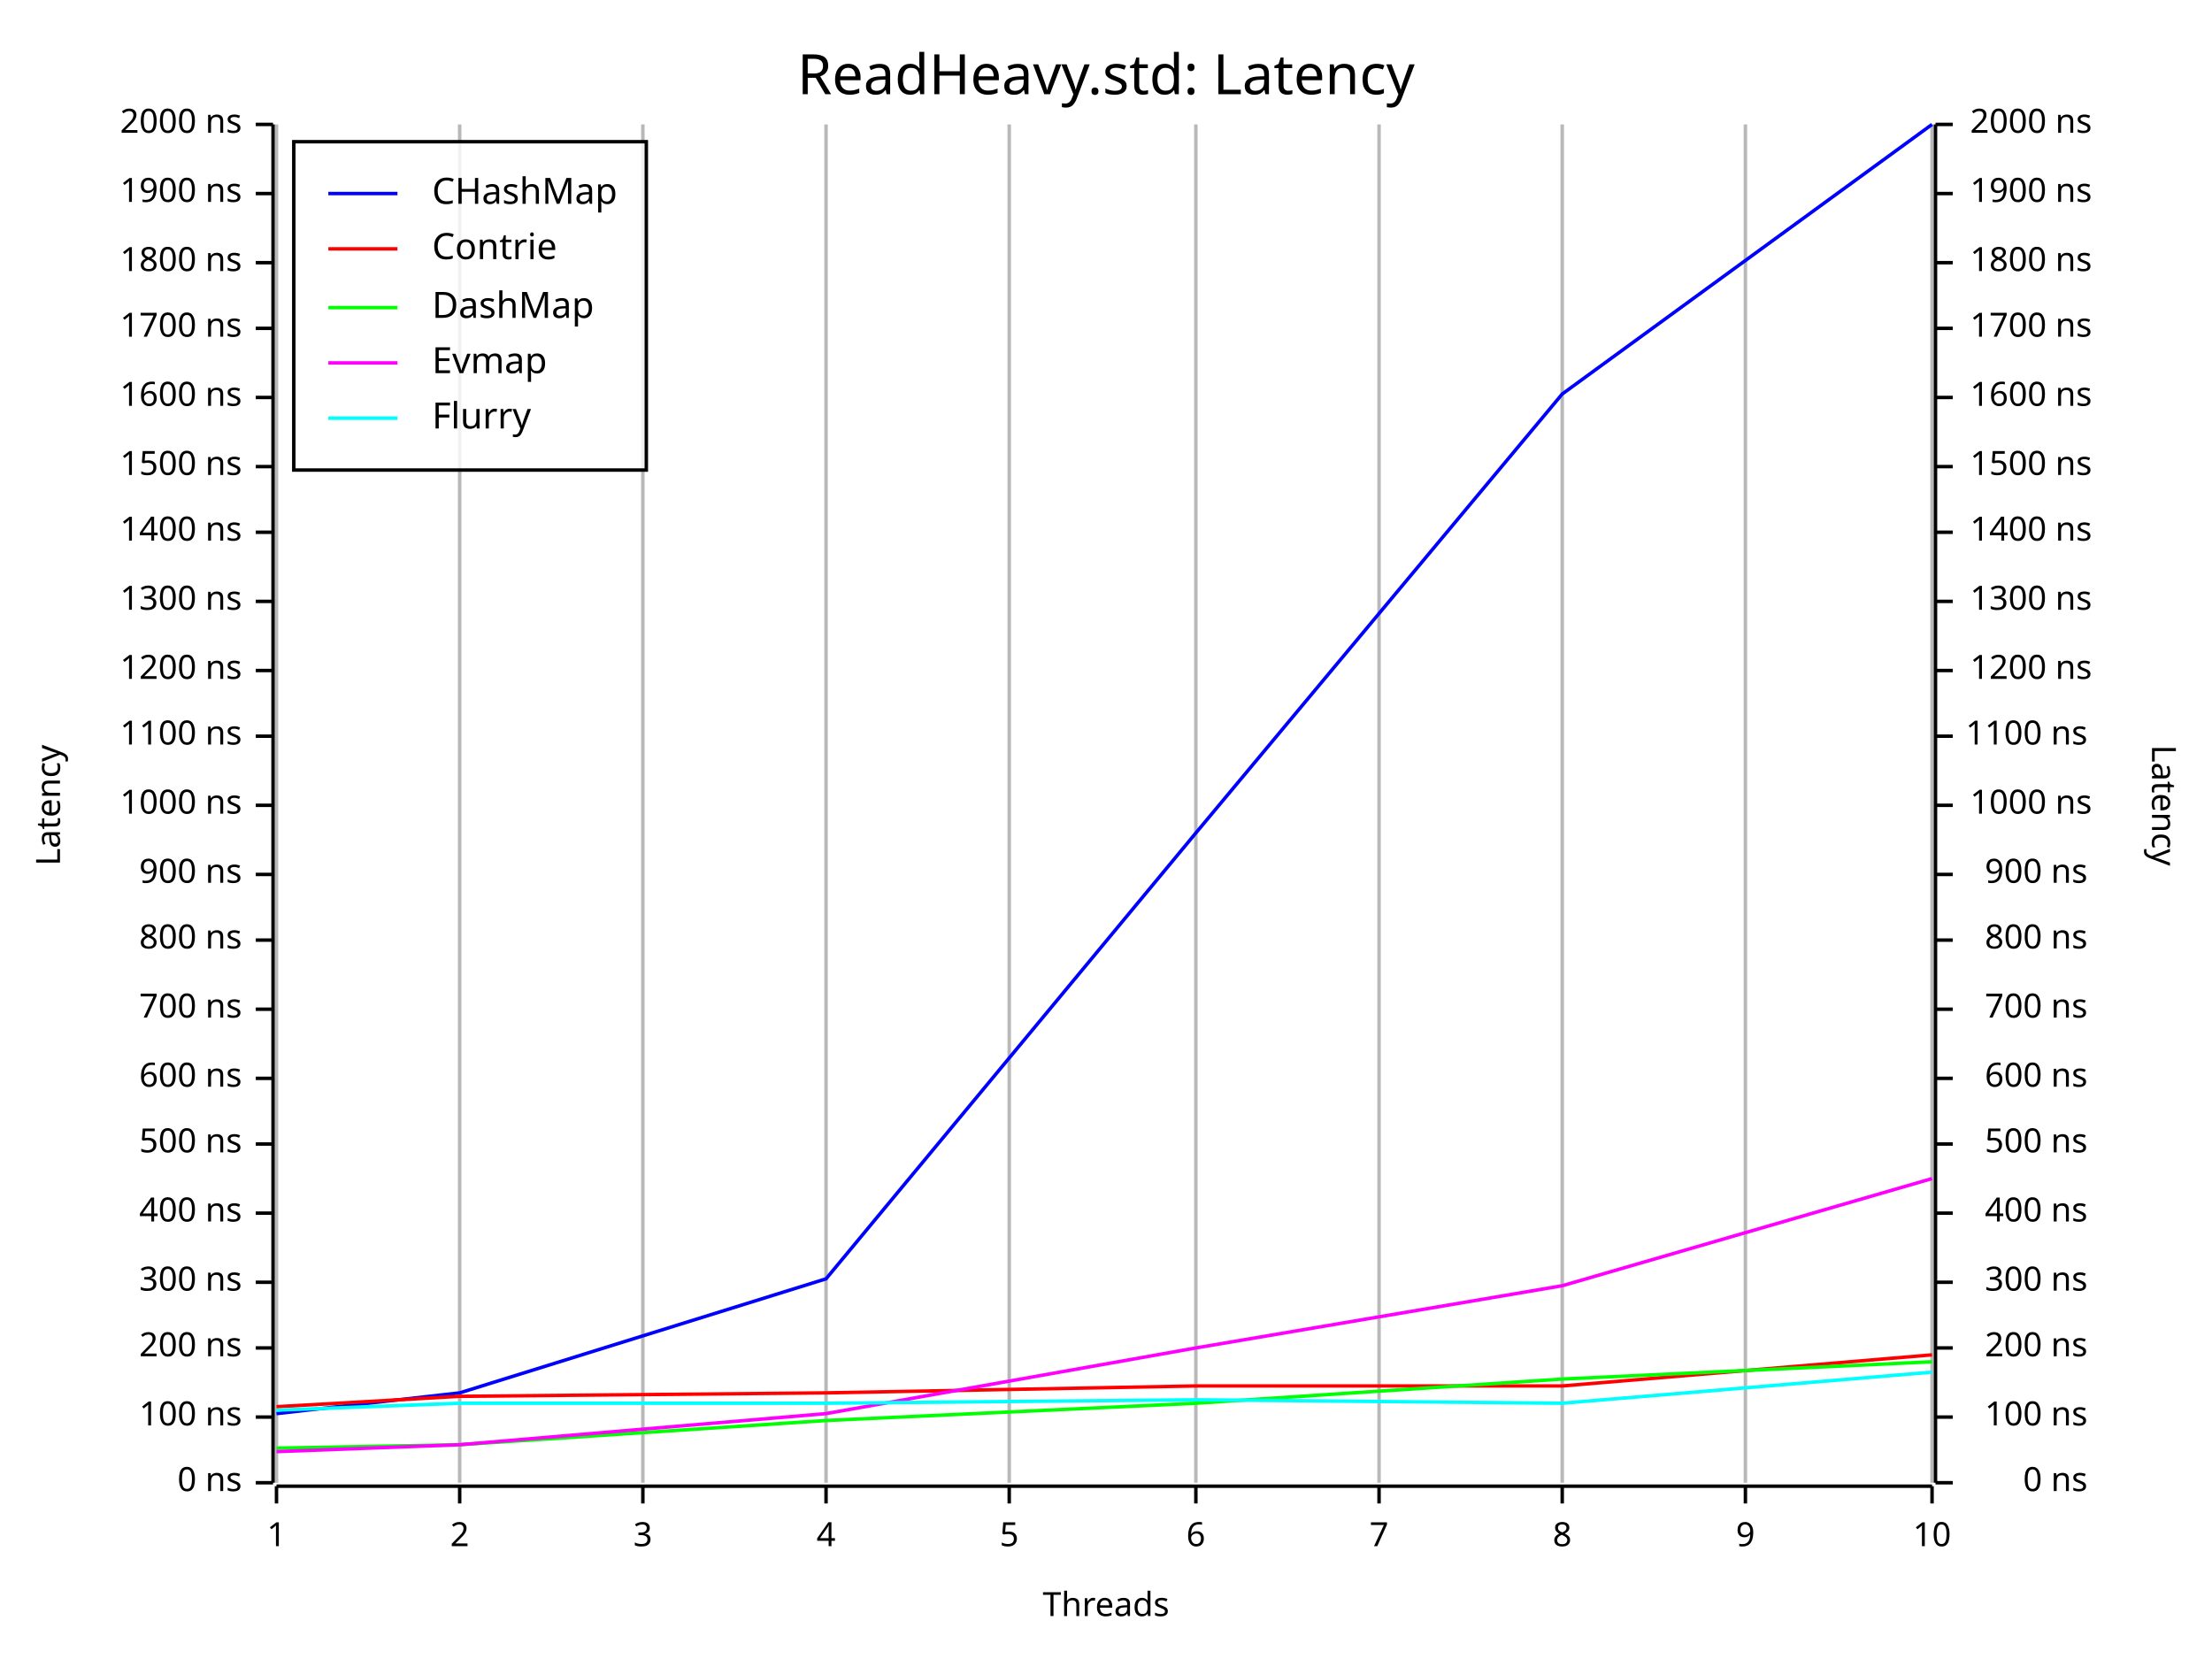
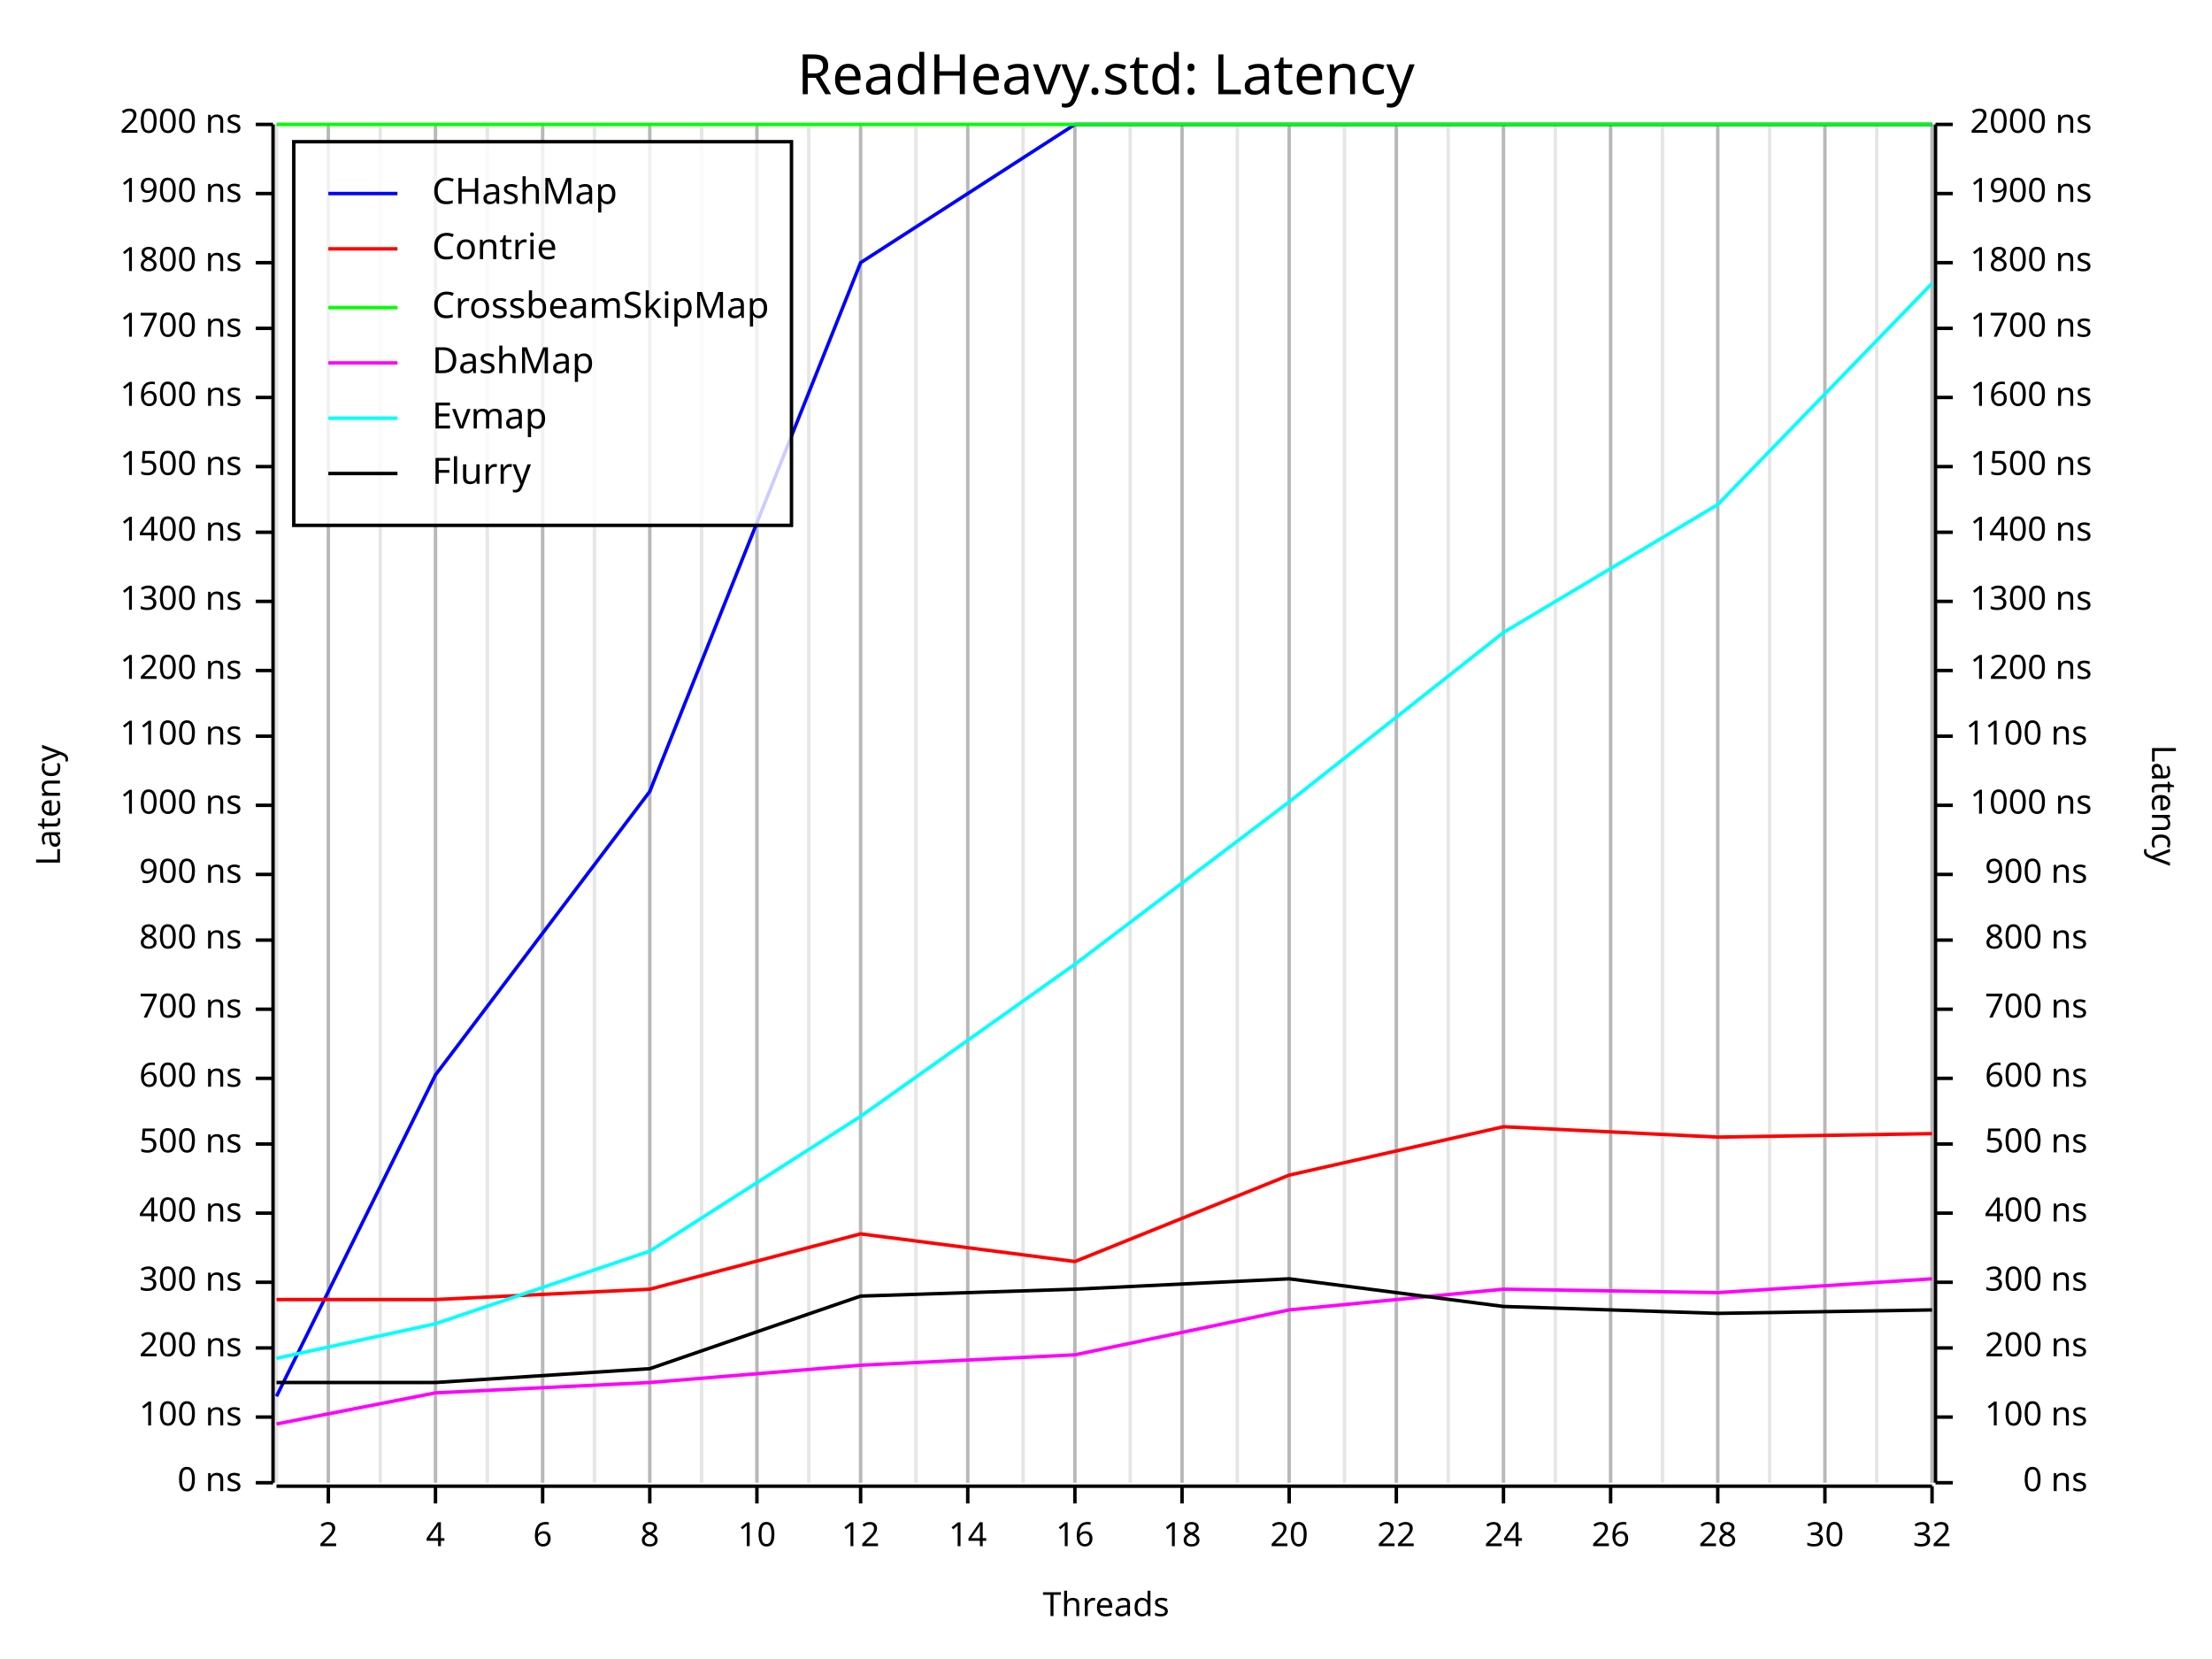
<svg xmlns="http://www.w3.org/2000/svg" width="640" height="480" viewBox="0 0 640 480">
  <rect x="0" y="0" width="640" height="480" opacity="1" fill="#FFFFFF" stroke="none" />
  <text x="320" y="15" dy="0.76em" text-anchor="middle" font-family="Fira Code" font-size="16.129" opacity="1" fill="#000000">
ReadHeavy.std: Latency
</text>
  <line opacity="0.1" stroke="#000000" stroke-width="1" x1="80" y1="429" x2="80" y2="36" />
-   <line opacity="0.1" stroke="#000000" stroke-width="1" x1="133" y1="429" x2="133" y2="36" />
-   <line opacity="0.1" stroke="#000000" stroke-width="1" x1="186" y1="429" x2="186" y2="36" />
-   <line opacity="0.1" stroke="#000000" stroke-width="1" x1="239" y1="429" x2="239" y2="36" />
-   <line opacity="0.1" stroke="#000000" stroke-width="1" x1="292" y1="429" x2="292" y2="36" />
-   <line opacity="0.1" stroke="#000000" stroke-width="1" x1="346" y1="429" x2="346" y2="36" />
-   <line opacity="0.1" stroke="#000000" stroke-width="1" x1="399" y1="429" x2="399" y2="36" />
-   <line opacity="0.1" stroke="#000000" stroke-width="1" x1="452" y1="429" x2="452" y2="36" />
-   <line opacity="0.1" stroke="#000000" stroke-width="1" x1="505" y1="429" x2="505" y2="36" />
+   <line opacity="0.1" stroke="#000000" stroke-width="1" x1="95" y1="429" x2="95" y2="36" />
+   <line opacity="0.1" stroke="#000000" stroke-width="1" x1="110" y1="429" x2="110" y2="36" />
+   <line opacity="0.1" stroke="#000000" stroke-width="1" x1="126" y1="429" x2="126" y2="36" />
+   <line opacity="0.1" stroke="#000000" stroke-width="1" x1="141" y1="429" x2="141" y2="36" />
+   <line opacity="0.1" stroke="#000000" stroke-width="1" x1="157" y1="429" x2="157" y2="36" />
+   <line opacity="0.1" stroke="#000000" stroke-width="1" x1="172" y1="429" x2="172" y2="36" />
+   <line opacity="0.1" stroke="#000000" stroke-width="1" x1="188" y1="429" x2="188" y2="36" />
+   <line opacity="0.1" stroke="#000000" stroke-width="1" x1="203" y1="429" x2="203" y2="36" />
+   <line opacity="0.1" stroke="#000000" stroke-width="1" x1="219" y1="429" x2="219" y2="36" />
+   <line opacity="0.1" stroke="#000000" stroke-width="1" x1="234" y1="429" x2="234" y2="36" />
+   <line opacity="0.1" stroke="#000000" stroke-width="1" x1="249" y1="429" x2="249" y2="36" />
+   <line opacity="0.1" stroke="#000000" stroke-width="1" x1="265" y1="429" x2="265" y2="36" />
+   <line opacity="0.1" stroke="#000000" stroke-width="1" x1="280" y1="429" x2="280" y2="36" />
+   <line opacity="0.1" stroke="#000000" stroke-width="1" x1="296" y1="429" x2="296" y2="36" />
+   <line opacity="0.1" stroke="#000000" stroke-width="1" x1="311" y1="429" x2="311" y2="36" />
+   <line opacity="0.1" stroke="#000000" stroke-width="1" x1="327" y1="429" x2="327" y2="36" />
+   <line opacity="0.1" stroke="#000000" stroke-width="1" x1="342" y1="429" x2="342" y2="36" />
+   <line opacity="0.1" stroke="#000000" stroke-width="1" x1="358" y1="429" x2="358" y2="36" />
+   <line opacity="0.1" stroke="#000000" stroke-width="1" x1="373" y1="429" x2="373" y2="36" />
+   <line opacity="0.1" stroke="#000000" stroke-width="1" x1="389" y1="429" x2="389" y2="36" />
+   <line opacity="0.1" stroke="#000000" stroke-width="1" x1="404" y1="429" x2="404" y2="36" />
+   <line opacity="0.1" stroke="#000000" stroke-width="1" x1="419" y1="429" x2="419" y2="36" />
+   <line opacity="0.1" stroke="#000000" stroke-width="1" x1="435" y1="429" x2="435" y2="36" />
+   <line opacity="0.1" stroke="#000000" stroke-width="1" x1="450" y1="429" x2="450" y2="36" />
+   <line opacity="0.1" stroke="#000000" stroke-width="1" x1="466" y1="429" x2="466" y2="36" />
+   <line opacity="0.1" stroke="#000000" stroke-width="1" x1="481" y1="429" x2="481" y2="36" />
+   <line opacity="0.1" stroke="#000000" stroke-width="1" x1="497" y1="429" x2="497" y2="36" />
+   <line opacity="0.1" stroke="#000000" stroke-width="1" x1="512" y1="429" x2="512" y2="36" />
+   <line opacity="0.1" stroke="#000000" stroke-width="1" x1="528" y1="429" x2="528" y2="36" />
+   <line opacity="0.1" stroke="#000000" stroke-width="1" x1="543" y1="429" x2="543" y2="36" />
  <line opacity="0.1" stroke="#000000" stroke-width="1" x1="559" y1="429" x2="559" y2="36" />
  <text x="10" y="233" dy="0.76em" text-anchor="middle" font-family="sans-serif" font-size="9.677" opacity="1" fill="#000000" transform="rotate(270, 10, 233)">
Latency
</text>
  <text x="320" y="470" dy="-0.5ex" text-anchor="middle" font-family="sans-serif" font-size="9.677" opacity="1" fill="#000000">
Threads
</text>
  <text x="630" y="233" dy="0.76em" text-anchor="middle" font-family="sans-serif" font-size="9.677" opacity="1" fill="#000000" transform="rotate(90, 630, 233)">
Latency
</text>
-   <line opacity="0.2" stroke="#000000" stroke-width="1" x1="80" y1="429" x2="80" y2="36" />
-   <line opacity="0.2" stroke="#000000" stroke-width="1" x1="133" y1="429" x2="133" y2="36" />
-   <line opacity="0.2" stroke="#000000" stroke-width="1" x1="186" y1="429" x2="186" y2="36" />
-   <line opacity="0.2" stroke="#000000" stroke-width="1" x1="239" y1="429" x2="239" y2="36" />
-   <line opacity="0.2" stroke="#000000" stroke-width="1" x1="292" y1="429" x2="292" y2="36" />
-   <line opacity="0.2" stroke="#000000" stroke-width="1" x1="346" y1="429" x2="346" y2="36" />
-   <line opacity="0.2" stroke="#000000" stroke-width="1" x1="399" y1="429" x2="399" y2="36" />
-   <line opacity="0.2" stroke="#000000" stroke-width="1" x1="452" y1="429" x2="452" y2="36" />
-   <line opacity="0.2" stroke="#000000" stroke-width="1" x1="505" y1="429" x2="505" y2="36" />
+   <line opacity="0.2" stroke="#000000" stroke-width="1" x1="95" y1="429" x2="95" y2="36" />
+   <line opacity="0.2" stroke="#000000" stroke-width="1" x1="126" y1="429" x2="126" y2="36" />
+   <line opacity="0.2" stroke="#000000" stroke-width="1" x1="157" y1="429" x2="157" y2="36" />
+   <line opacity="0.2" stroke="#000000" stroke-width="1" x1="188" y1="429" x2="188" y2="36" />
+   <line opacity="0.2" stroke="#000000" stroke-width="1" x1="219" y1="429" x2="219" y2="36" />
+   <line opacity="0.2" stroke="#000000" stroke-width="1" x1="249" y1="429" x2="249" y2="36" />
+   <line opacity="0.2" stroke="#000000" stroke-width="1" x1="280" y1="429" x2="280" y2="36" />
+   <line opacity="0.2" stroke="#000000" stroke-width="1" x1="311" y1="429" x2="311" y2="36" />
+   <line opacity="0.2" stroke="#000000" stroke-width="1" x1="342" y1="429" x2="342" y2="36" />
+   <line opacity="0.2" stroke="#000000" stroke-width="1" x1="373" y1="429" x2="373" y2="36" />
+   <line opacity="0.2" stroke="#000000" stroke-width="1" x1="404" y1="429" x2="404" y2="36" />
+   <line opacity="0.2" stroke="#000000" stroke-width="1" x1="435" y1="429" x2="435" y2="36" />
+   <line opacity="0.2" stroke="#000000" stroke-width="1" x1="466" y1="429" x2="466" y2="36" />
+   <line opacity="0.2" stroke="#000000" stroke-width="1" x1="497" y1="429" x2="497" y2="36" />
+   <line opacity="0.2" stroke="#000000" stroke-width="1" x1="528" y1="429" x2="528" y2="36" />
  <line opacity="0.2" stroke="#000000" stroke-width="1" x1="559" y1="429" x2="559" y2="36" />
  <polyline fill="none" opacity="1" stroke="#000000" stroke-width="1" points="79,36 79,429 " />
  <text x="70" y="429" dy="0.5ex" text-anchor="end" font-family="sans-serif" font-size="9.677" opacity="1" fill="#000000">
0 ns
</text>
  <polyline fill="none" opacity="1" stroke="#000000" stroke-width="1" points="74,429 79,429 " />
  <text x="70" y="410" dy="0.5ex" text-anchor="end" font-family="sans-serif" font-size="9.677" opacity="1" fill="#000000">
100 ns
</text>
  <polyline fill="none" opacity="1" stroke="#000000" stroke-width="1" points="74,410 79,410 " />
  <text x="70" y="390" dy="0.5ex" text-anchor="end" font-family="sans-serif" font-size="9.677" opacity="1" fill="#000000">
200 ns
</text>
  <polyline fill="none" opacity="1" stroke="#000000" stroke-width="1" points="74,390 79,390 " />
  <text x="70" y="371" dy="0.5ex" text-anchor="end" font-family="sans-serif" font-size="9.677" opacity="1" fill="#000000">
300 ns
</text>
  <polyline fill="none" opacity="1" stroke="#000000" stroke-width="1" points="74,371 79,371 " />
  <text x="70" y="351" dy="0.5ex" text-anchor="end" font-family="sans-serif" font-size="9.677" opacity="1" fill="#000000">
400 ns
</text>
  <polyline fill="none" opacity="1" stroke="#000000" stroke-width="1" points="74,351 79,351 " />
  <text x="70" y="331" dy="0.5ex" text-anchor="end" font-family="sans-serif" font-size="9.677" opacity="1" fill="#000000">
500 ns
</text>
  <polyline fill="none" opacity="1" stroke="#000000" stroke-width="1" points="74,331 79,331 " />
  <text x="70" y="312" dy="0.5ex" text-anchor="end" font-family="sans-serif" font-size="9.677" opacity="1" fill="#000000">
600 ns
</text>
  <polyline fill="none" opacity="1" stroke="#000000" stroke-width="1" points="74,312 79,312 " />
  <text x="70" y="292" dy="0.5ex" text-anchor="end" font-family="sans-serif" font-size="9.677" opacity="1" fill="#000000">
700 ns
</text>
  <polyline fill="none" opacity="1" stroke="#000000" stroke-width="1" points="74,292 79,292 " />
  <text x="70" y="272" dy="0.5ex" text-anchor="end" font-family="sans-serif" font-size="9.677" opacity="1" fill="#000000">
800 ns
</text>
  <polyline fill="none" opacity="1" stroke="#000000" stroke-width="1" points="74,272 79,272 " />
  <text x="70" y="253" dy="0.5ex" text-anchor="end" font-family="sans-serif" font-size="9.677" opacity="1" fill="#000000">
900 ns
</text>
  <polyline fill="none" opacity="1" stroke="#000000" stroke-width="1" points="74,253 79,253 " />
  <text x="70" y="233" dy="0.5ex" text-anchor="end" font-family="sans-serif" font-size="9.677" opacity="1" fill="#000000">
1000 ns
</text>
  <polyline fill="none" opacity="1" stroke="#000000" stroke-width="1" points="74,233 79,233 " />
  <text x="70" y="213" dy="0.5ex" text-anchor="end" font-family="sans-serif" font-size="9.677" opacity="1" fill="#000000">
1100 ns
</text>
  <polyline fill="none" opacity="1" stroke="#000000" stroke-width="1" points="74,213 79,213 " />
  <text x="70" y="194" dy="0.5ex" text-anchor="end" font-family="sans-serif" font-size="9.677" opacity="1" fill="#000000">
1200 ns
</text>
  <polyline fill="none" opacity="1" stroke="#000000" stroke-width="1" points="74,194 79,194 " />
  <text x="70" y="174" dy="0.5ex" text-anchor="end" font-family="sans-serif" font-size="9.677" opacity="1" fill="#000000">
1300 ns
</text>
  <polyline fill="none" opacity="1" stroke="#000000" stroke-width="1" points="74,174 79,174 " />
  <text x="70" y="154" dy="0.5ex" text-anchor="end" font-family="sans-serif" font-size="9.677" opacity="1" fill="#000000">
1400 ns
</text>
  <polyline fill="none" opacity="1" stroke="#000000" stroke-width="1" points="74,154 79,154 " />
  <text x="70" y="135" dy="0.5ex" text-anchor="end" font-family="sans-serif" font-size="9.677" opacity="1" fill="#000000">
1500 ns
</text>
  <polyline fill="none" opacity="1" stroke="#000000" stroke-width="1" points="74,135 79,135 " />
  <text x="70" y="115" dy="0.5ex" text-anchor="end" font-family="sans-serif" font-size="9.677" opacity="1" fill="#000000">
1600 ns
</text>
  <polyline fill="none" opacity="1" stroke="#000000" stroke-width="1" points="74,115 79,115 " />
  <text x="70" y="95" dy="0.5ex" text-anchor="end" font-family="sans-serif" font-size="9.677" opacity="1" fill="#000000">
1700 ns
</text>
  <polyline fill="none" opacity="1" stroke="#000000" stroke-width="1" points="74,95 79,95 " />
  <text x="70" y="76" dy="0.5ex" text-anchor="end" font-family="sans-serif" font-size="9.677" opacity="1" fill="#000000">
1800 ns
</text>
  <polyline fill="none" opacity="1" stroke="#000000" stroke-width="1" points="74,76 79,76 " />
  <text x="70" y="56" dy="0.5ex" text-anchor="end" font-family="sans-serif" font-size="9.677" opacity="1" fill="#000000">
1900 ns
</text>
  <polyline fill="none" opacity="1" stroke="#000000" stroke-width="1" points="74,56 79,56 " />
  <text x="70" y="36" dy="0.5ex" text-anchor="end" font-family="sans-serif" font-size="9.677" opacity="1" fill="#000000">
2000 ns
</text>
  <polyline fill="none" opacity="1" stroke="#000000" stroke-width="1" points="74,36 79,36 " />
  <polyline fill="none" opacity="1" stroke="#000000" stroke-width="1" points="80,430 559,430 " />
-   <text x="80" y="440" dy="0.76em" text-anchor="middle" font-family="sans-serif" font-size="9.677" opacity="1" fill="#000000">
- 1
- </text>
-   <polyline fill="none" opacity="1" stroke="#000000" stroke-width="1" points="80,430 80,435 " />
-   <text x="133" y="440" dy="0.76em" text-anchor="middle" font-family="sans-serif" font-size="9.677" opacity="1" fill="#000000">
+   <text x="95" y="440" dy="0.76em" text-anchor="middle" font-family="sans-serif" font-size="9.677" opacity="1" fill="#000000">
2
</text>
-   <polyline fill="none" opacity="1" stroke="#000000" stroke-width="1" points="133,430 133,435 " />
-   <text x="186" y="440" dy="0.76em" text-anchor="middle" font-family="sans-serif" font-size="9.677" opacity="1" fill="#000000">
- 3
- </text>
-   <polyline fill="none" opacity="1" stroke="#000000" stroke-width="1" points="186,430 186,435 " />
-   <text x="239" y="440" dy="0.76em" text-anchor="middle" font-family="sans-serif" font-size="9.677" opacity="1" fill="#000000">
+   <polyline fill="none" opacity="1" stroke="#000000" stroke-width="1" points="95,430 95,435 " />
+   <text x="126" y="440" dy="0.76em" text-anchor="middle" font-family="sans-serif" font-size="9.677" opacity="1" fill="#000000">
4
</text>
-   <polyline fill="none" opacity="1" stroke="#000000" stroke-width="1" points="239,430 239,435 " />
-   <text x="292" y="440" dy="0.76em" text-anchor="middle" font-family="sans-serif" font-size="9.677" opacity="1" fill="#000000">
- 5
- </text>
-   <polyline fill="none" opacity="1" stroke="#000000" stroke-width="1" points="292,430 292,435 " />
-   <text x="346" y="440" dy="0.76em" text-anchor="middle" font-family="sans-serif" font-size="9.677" opacity="1" fill="#000000">
+   <polyline fill="none" opacity="1" stroke="#000000" stroke-width="1" points="126,430 126,435 " />
+   <text x="157" y="440" dy="0.76em" text-anchor="middle" font-family="sans-serif" font-size="9.677" opacity="1" fill="#000000">
6
</text>
-   <polyline fill="none" opacity="1" stroke="#000000" stroke-width="1" points="346,430 346,435 " />
-   <text x="399" y="440" dy="0.76em" text-anchor="middle" font-family="sans-serif" font-size="9.677" opacity="1" fill="#000000">
- 7
- </text>
-   <polyline fill="none" opacity="1" stroke="#000000" stroke-width="1" points="399,430 399,435 " />
-   <text x="452" y="440" dy="0.76em" text-anchor="middle" font-family="sans-serif" font-size="9.677" opacity="1" fill="#000000">
+   <polyline fill="none" opacity="1" stroke="#000000" stroke-width="1" points="157,430 157,435 " />
+   <text x="188" y="440" dy="0.76em" text-anchor="middle" font-family="sans-serif" font-size="9.677" opacity="1" fill="#000000">
8
</text>
-   <polyline fill="none" opacity="1" stroke="#000000" stroke-width="1" points="452,430 452,435 " />
-   <text x="505" y="440" dy="0.76em" text-anchor="middle" font-family="sans-serif" font-size="9.677" opacity="1" fill="#000000">
- 9
- </text>
-   <polyline fill="none" opacity="1" stroke="#000000" stroke-width="1" points="505,430 505,435 " />
+   <polyline fill="none" opacity="1" stroke="#000000" stroke-width="1" points="188,430 188,435 " />
+   <text x="219" y="440" dy="0.76em" text-anchor="middle" font-family="sans-serif" font-size="9.677" opacity="1" fill="#000000">
+ 10
+ </text>
+   <polyline fill="none" opacity="1" stroke="#000000" stroke-width="1" points="219,430 219,435 " />
+   <text x="249" y="440" dy="0.76em" text-anchor="middle" font-family="sans-serif" font-size="9.677" opacity="1" fill="#000000">
+ 12
+ </text>
+   <polyline fill="none" opacity="1" stroke="#000000" stroke-width="1" points="249,430 249,435 " />
+   <text x="280" y="440" dy="0.76em" text-anchor="middle" font-family="sans-serif" font-size="9.677" opacity="1" fill="#000000">
+ 14
+ </text>
+   <polyline fill="none" opacity="1" stroke="#000000" stroke-width="1" points="280,430 280,435 " />
+   <text x="311" y="440" dy="0.76em" text-anchor="middle" font-family="sans-serif" font-size="9.677" opacity="1" fill="#000000">
+ 16
+ </text>
+   <polyline fill="none" opacity="1" stroke="#000000" stroke-width="1" points="311,430 311,435 " />
+   <text x="342" y="440" dy="0.76em" text-anchor="middle" font-family="sans-serif" font-size="9.677" opacity="1" fill="#000000">
+ 18
+ </text>
+   <polyline fill="none" opacity="1" stroke="#000000" stroke-width="1" points="342,430 342,435 " />
+   <text x="373" y="440" dy="0.76em" text-anchor="middle" font-family="sans-serif" font-size="9.677" opacity="1" fill="#000000">
+ 20
+ </text>
+   <polyline fill="none" opacity="1" stroke="#000000" stroke-width="1" points="373,430 373,435 " />
+   <text x="404" y="440" dy="0.76em" text-anchor="middle" font-family="sans-serif" font-size="9.677" opacity="1" fill="#000000">
+ 22
+ </text>
+   <polyline fill="none" opacity="1" stroke="#000000" stroke-width="1" points="404,430 404,435 " />
+   <text x="435" y="440" dy="0.76em" text-anchor="middle" font-family="sans-serif" font-size="9.677" opacity="1" fill="#000000">
+ 24
+ </text>
+   <polyline fill="none" opacity="1" stroke="#000000" stroke-width="1" points="435,430 435,435 " />
+   <text x="466" y="440" dy="0.76em" text-anchor="middle" font-family="sans-serif" font-size="9.677" opacity="1" fill="#000000">
+ 26
+ </text>
+   <polyline fill="none" opacity="1" stroke="#000000" stroke-width="1" points="466,430 466,435 " />
+   <text x="497" y="440" dy="0.76em" text-anchor="middle" font-family="sans-serif" font-size="9.677" opacity="1" fill="#000000">
+ 28
+ </text>
+   <polyline fill="none" opacity="1" stroke="#000000" stroke-width="1" points="497,430 497,435 " />
+   <text x="528" y="440" dy="0.76em" text-anchor="middle" font-family="sans-serif" font-size="9.677" opacity="1" fill="#000000">
+ 30
+ </text>
+   <polyline fill="none" opacity="1" stroke="#000000" stroke-width="1" points="528,430 528,435 " />
  <text x="559" y="440" dy="0.76em" text-anchor="middle" font-family="sans-serif" font-size="9.677" opacity="1" fill="#000000">
- 10
+ 32
</text>
  <polyline fill="none" opacity="1" stroke="#000000" stroke-width="1" points="559,430 559,435 " />
  <polyline fill="none" opacity="1" stroke="#000000" stroke-width="1" points="560,36 560,429 " />
  <text x="604" y="429" dy="0.5ex" text-anchor="end" font-family="sans-serif" font-size="9.677" opacity="1" fill="#000000">
0 ns
</text>
  <polyline fill="none" opacity="1" stroke="#000000" stroke-width="1" points="560,429 565,429 " />
  <text x="604" y="410" dy="0.5ex" text-anchor="end" font-family="sans-serif" font-size="9.677" opacity="1" fill="#000000">
100 ns
</text>
  <polyline fill="none" opacity="1" stroke="#000000" stroke-width="1" points="560,410 565,410 " />
  <text x="604" y="390" dy="0.5ex" text-anchor="end" font-family="sans-serif" font-size="9.677" opacity="1" fill="#000000">
200 ns
</text>
  <polyline fill="none" opacity="1" stroke="#000000" stroke-width="1" points="560,390 565,390 " />
  <text x="604" y="371" dy="0.5ex" text-anchor="end" font-family="sans-serif" font-size="9.677" opacity="1" fill="#000000">
300 ns
</text>
  <polyline fill="none" opacity="1" stroke="#000000" stroke-width="1" points="560,371 565,371 " />
  <text x="604" y="351" dy="0.5ex" text-anchor="end" font-family="sans-serif" font-size="9.677" opacity="1" fill="#000000">
400 ns
</text>
  <polyline fill="none" opacity="1" stroke="#000000" stroke-width="1" points="560,351 565,351 " />
  <text x="604" y="331" dy="0.5ex" text-anchor="end" font-family="sans-serif" font-size="9.677" opacity="1" fill="#000000">
500 ns
</text>
  <polyline fill="none" opacity="1" stroke="#000000" stroke-width="1" points="560,331 565,331 " />
  <text x="604" y="312" dy="0.5ex" text-anchor="end" font-family="sans-serif" font-size="9.677" opacity="1" fill="#000000">
600 ns
</text>
  <polyline fill="none" opacity="1" stroke="#000000" stroke-width="1" points="560,312 565,312 " />
  <text x="604" y="292" dy="0.5ex" text-anchor="end" font-family="sans-serif" font-size="9.677" opacity="1" fill="#000000">
700 ns
</text>
  <polyline fill="none" opacity="1" stroke="#000000" stroke-width="1" points="560,292 565,292 " />
  <text x="604" y="272" dy="0.5ex" text-anchor="end" font-family="sans-serif" font-size="9.677" opacity="1" fill="#000000">
800 ns
</text>
  <polyline fill="none" opacity="1" stroke="#000000" stroke-width="1" points="560,272 565,272 " />
  <text x="604" y="253" dy="0.5ex" text-anchor="end" font-family="sans-serif" font-size="9.677" opacity="1" fill="#000000">
900 ns
</text>
  <polyline fill="none" opacity="1" stroke="#000000" stroke-width="1" points="560,253 565,253 " />
  <text x="570" y="233" dy="0.5ex" text-anchor="start" font-family="sans-serif" font-size="9.677" opacity="1" fill="#000000">
1000 ns
</text>
  <polyline fill="none" opacity="1" stroke="#000000" stroke-width="1" points="560,233 565,233 " />
  <text x="604" y="213" dy="0.5ex" text-anchor="end" font-family="sans-serif" font-size="9.677" opacity="1" fill="#000000">
1100 ns
</text>
  <polyline fill="none" opacity="1" stroke="#000000" stroke-width="1" points="560,213 565,213 " />
  <text x="570" y="194" dy="0.5ex" text-anchor="start" font-family="sans-serif" font-size="9.677" opacity="1" fill="#000000">
1200 ns
</text>
  <polyline fill="none" opacity="1" stroke="#000000" stroke-width="1" points="560,194 565,194 " />
  <text x="570" y="174" dy="0.5ex" text-anchor="start" font-family="sans-serif" font-size="9.677" opacity="1" fill="#000000">
1300 ns
</text>
  <polyline fill="none" opacity="1" stroke="#000000" stroke-width="1" points="560,174 565,174 " />
  <text x="570" y="154" dy="0.5ex" text-anchor="start" font-family="sans-serif" font-size="9.677" opacity="1" fill="#000000">
1400 ns
</text>
  <polyline fill="none" opacity="1" stroke="#000000" stroke-width="1" points="560,154 565,154 " />
  <text x="570" y="135" dy="0.5ex" text-anchor="start" font-family="sans-serif" font-size="9.677" opacity="1" fill="#000000">
1500 ns
</text>
  <polyline fill="none" opacity="1" stroke="#000000" stroke-width="1" points="560,135 565,135 " />
  <text x="570" y="115" dy="0.5ex" text-anchor="start" font-family="sans-serif" font-size="9.677" opacity="1" fill="#000000">
1600 ns
</text>
  <polyline fill="none" opacity="1" stroke="#000000" stroke-width="1" points="560,115 565,115 " />
  <text x="570" y="95" dy="0.5ex" text-anchor="start" font-family="sans-serif" font-size="9.677" opacity="1" fill="#000000">
1700 ns
</text>
  <polyline fill="none" opacity="1" stroke="#000000" stroke-width="1" points="560,95 565,95 " />
  <text x="570" y="76" dy="0.5ex" text-anchor="start" font-family="sans-serif" font-size="9.677" opacity="1" fill="#000000">
1800 ns
</text>
  <polyline fill="none" opacity="1" stroke="#000000" stroke-width="1" points="560,76 565,76 " />
  <text x="570" y="56" dy="0.5ex" text-anchor="start" font-family="sans-serif" font-size="9.677" opacity="1" fill="#000000">
1900 ns
</text>
  <polyline fill="none" opacity="1" stroke="#000000" stroke-width="1" points="560,56 565,56 " />
  <text x="570" y="36" dy="0.5ex" text-anchor="start" font-family="sans-serif" font-size="9.677" opacity="1" fill="#000000">
2000 ns
</text>
  <polyline fill="none" opacity="1" stroke="#000000" stroke-width="1" points="560,36 565,36 " />
-   <polyline fill="none" opacity="1" stroke="#0000FF" stroke-width="1" points="80,409 133,403 239,370 346,241 452,114 559,36 " />
-   <polyline fill="none" opacity="1" stroke="#FF0000" stroke-width="1" points="80,407 133,404 239,403 346,401 452,401 559,392 " />
-   <polyline fill="none" opacity="1" stroke="#00FF00" stroke-width="1" points="80,419 133,418 239,411 346,406 452,399 559,394 " />
-   <polyline fill="none" opacity="1" stroke="#FF00FF" stroke-width="1" points="80,420 133,418 239,409 346,390 452,372 559,341 " />
-   <polyline fill="none" opacity="1" stroke="#00FFFF" stroke-width="1" points="80,408 133,406 239,406 346,405 452,406 559,397 " />
-   <rect x="85" y="41" width="102" height="95" opacity="0.8" fill="#FFFFFF" stroke="none" />
-   <rect x="85" y="41" width="102" height="95" opacity="1" fill="none" stroke="#000000" />
+   <polyline fill="none" opacity="1" stroke="#0000FF" stroke-width="1" points="80,404 126,311 188,229 249,76 311,36 373,36 435,36 497,36 559,36 " />
+   <polyline fill="none" opacity="1" stroke="#FF0000" stroke-width="1" points="80,376 126,376 188,373 249,357 311,365 373,340 435,326 497,329 559,328 " />
+   <polyline fill="none" opacity="1" stroke="#00FF00" stroke-width="1" points="80,36 126,36 188,36 249,36 311,36 373,36 435,36 497,36 559,36 " />
+   <polyline fill="none" opacity="1" stroke="#FF00FF" stroke-width="1" points="80,412 126,403 188,400 249,395 311,392 373,379 435,373 497,374 559,370 " />
+   <polyline fill="none" opacity="1" stroke="#00FFFF" stroke-width="1" points="80,393 126,383 188,362 249,323 311,279 373,232 435,183 497,146 559,82 " />
+   <polyline fill="none" opacity="1" stroke="#000000" stroke-width="1" points="80,400 126,400 188,396 249,375 311,373 373,370 435,378 497,380 559,379 " />
+   <rect x="85" y="41" width="144" height="111" opacity="0.8" fill="#FFFFFF" stroke="none" />
+   <rect x="85" y="41" width="144" height="111" opacity="1" fill="none" stroke="#000000" />
  <text x="125" y="51" dy="0.76em" text-anchor="start" font-family="Fira Code" font-size="10.484" opacity="1" fill="#000000">
CHashMap
</text>
  <text x="125" y="67" dy="0.76em" text-anchor="start" font-family="Fira Code" font-size="10.484" opacity="1" fill="#000000">
Contrie
</text>
  <text x="125" y="84" dy="0.76em" text-anchor="start" font-family="Fira Code" font-size="10.484" opacity="1" fill="#000000">
+ CrossbeamSkipMap
+ </text>
+   <text x="125" y="100" dy="0.76em" text-anchor="start" font-family="Fira Code" font-size="10.484" opacity="1" fill="#000000">
DashMap
</text>
-   <text x="125" y="100" dy="0.76em" text-anchor="start" font-family="Fira Code" font-size="10.484" opacity="1" fill="#000000">
+   <text x="125" y="116" dy="0.76em" text-anchor="start" font-family="Fira Code" font-size="10.484" opacity="1" fill="#000000">
Evmap
</text>
-   <text x="125" y="116" dy="0.76em" text-anchor="start" font-family="Fira Code" font-size="10.484" opacity="1" fill="#000000">
+   <text x="125" y="132" dy="0.76em" text-anchor="start" font-family="Fira Code" font-size="10.484" opacity="1" fill="#000000">
Flurry
</text>
  <polyline fill="none" opacity="1" stroke="#0000FF" stroke-width="1" points="95,56 115,56 " />
  <polyline fill="none" opacity="1" stroke="#FF0000" stroke-width="1" points="95,72 115,72 " />
  <polyline fill="none" opacity="1" stroke="#00FF00" stroke-width="1" points="95,89 115,89 " />
  <polyline fill="none" opacity="1" stroke="#FF00FF" stroke-width="1" points="95,105 115,105 " />
  <polyline fill="none" opacity="1" stroke="#00FFFF" stroke-width="1" points="95,121 115,121 " />
+   <polyline fill="none" opacity="1" stroke="#000000" stroke-width="1" points="95,137 115,137 " />
</svg>
